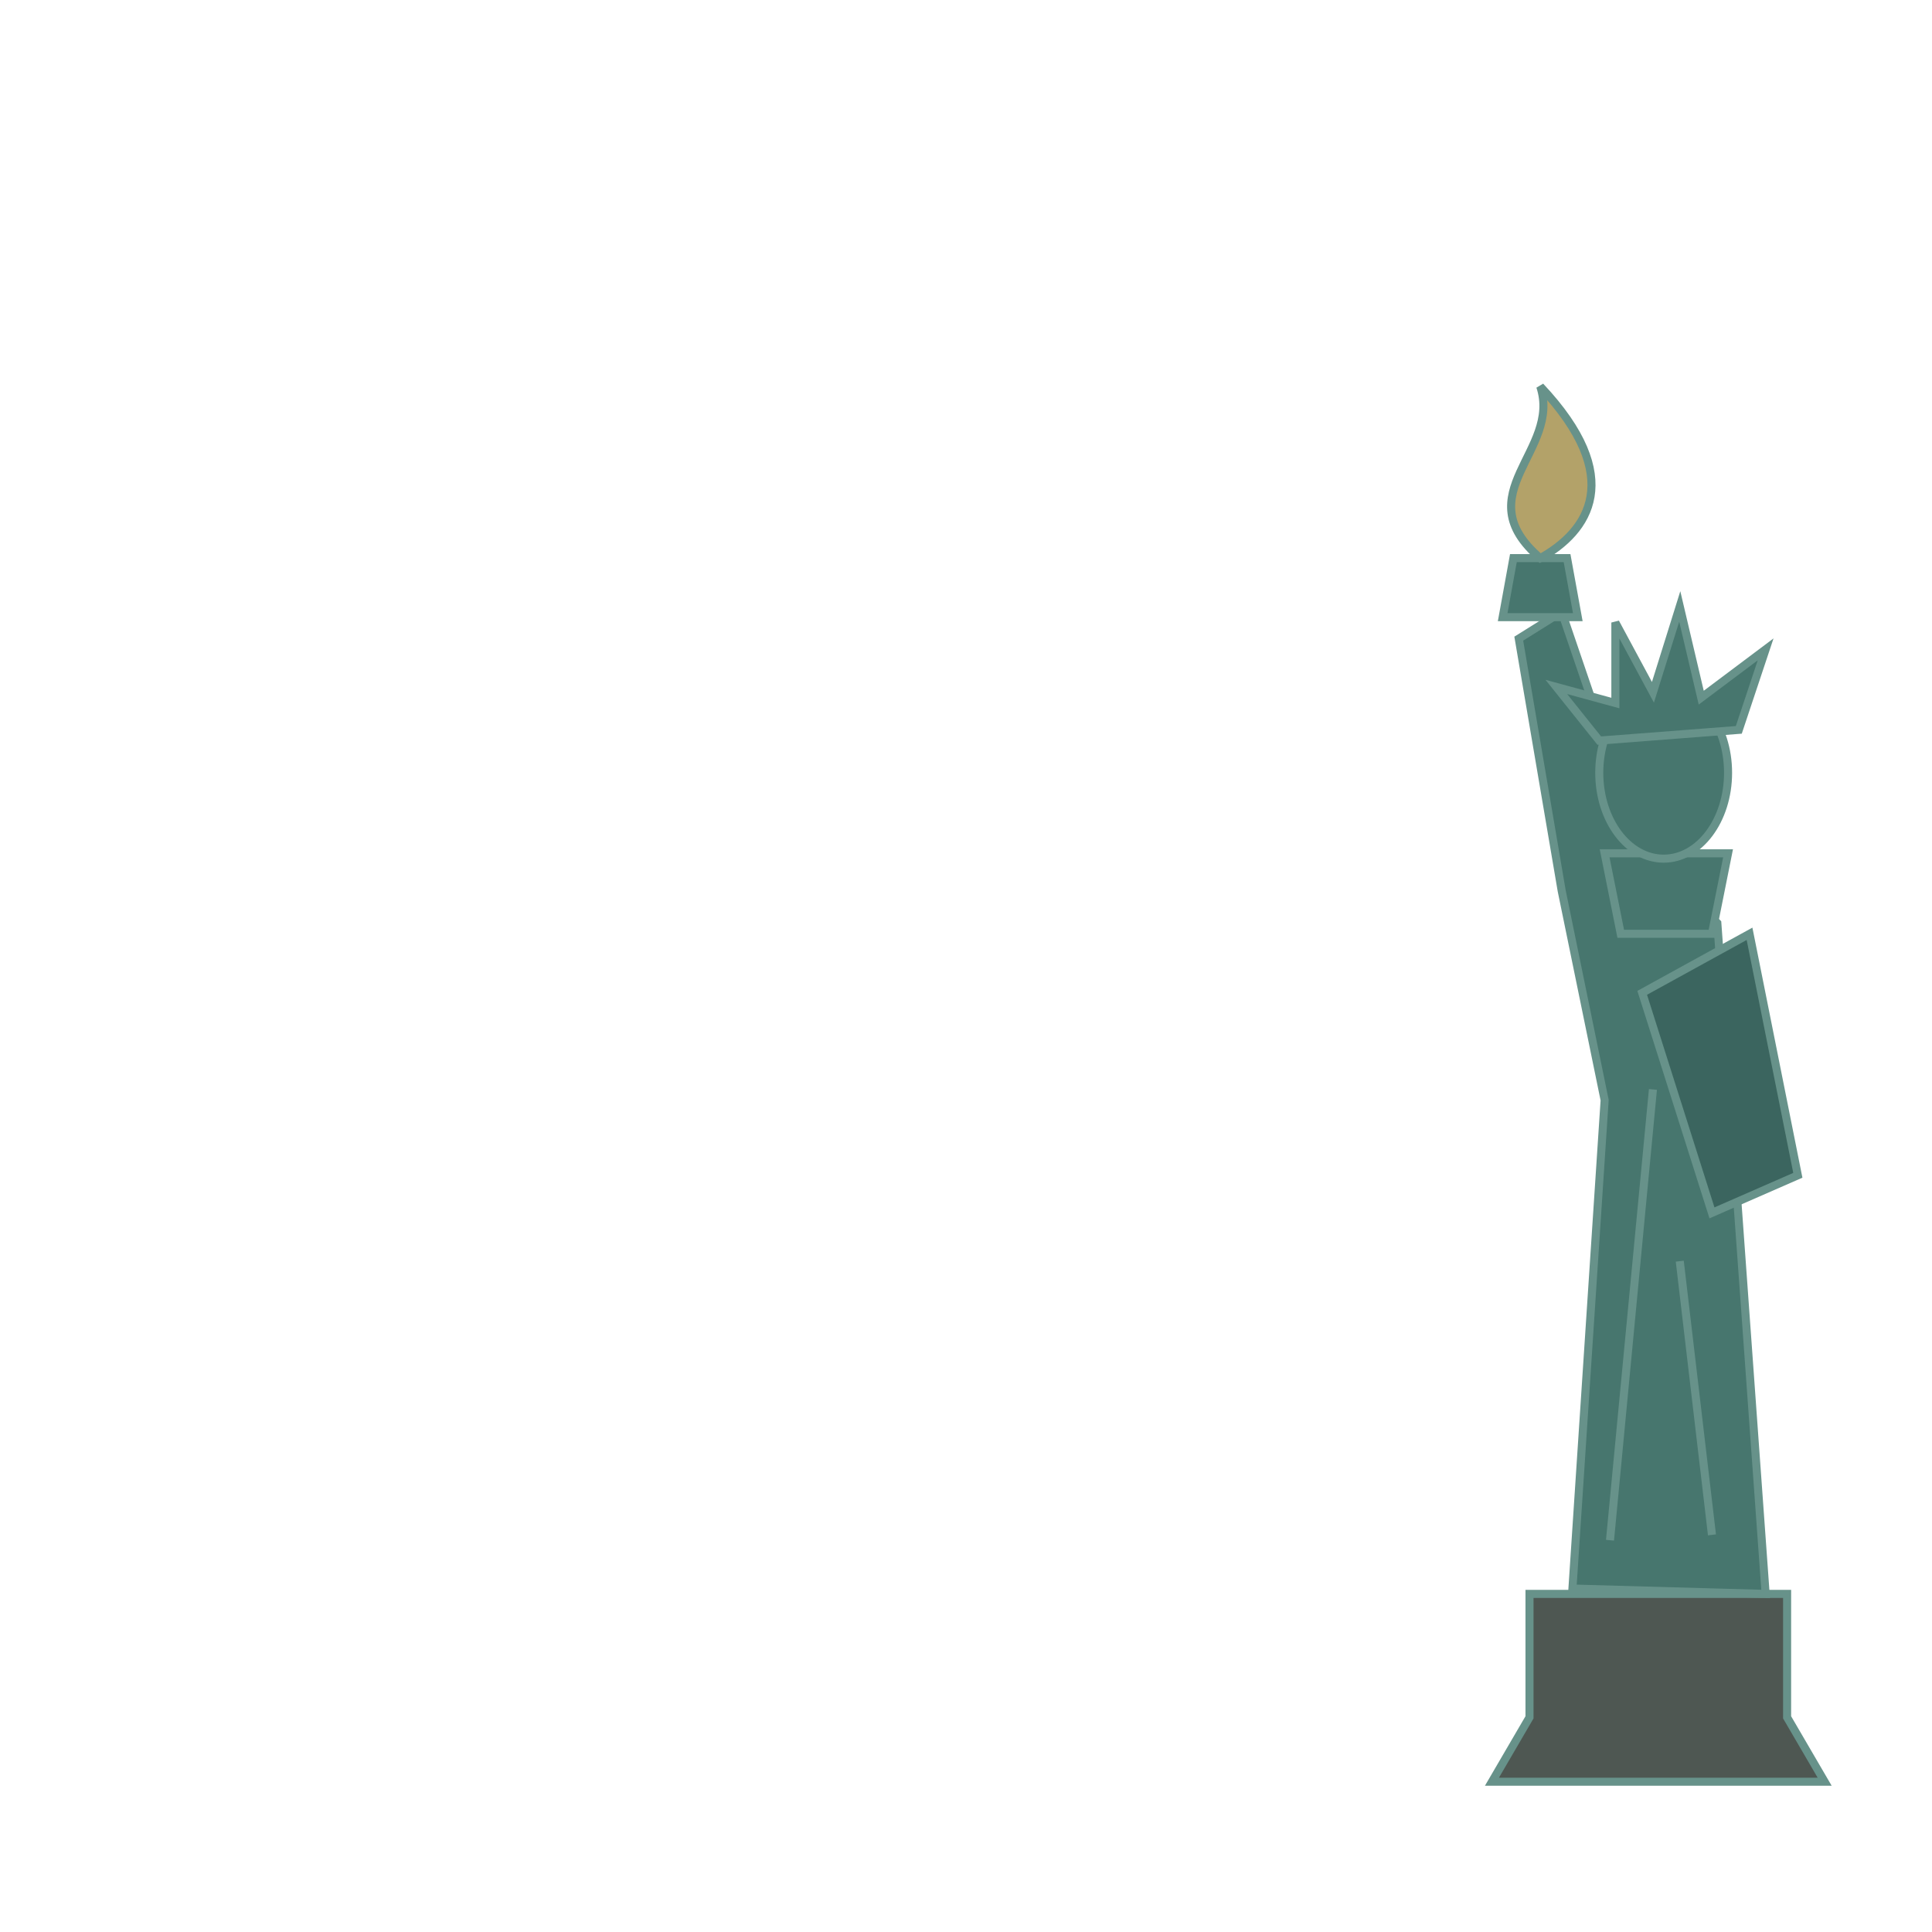
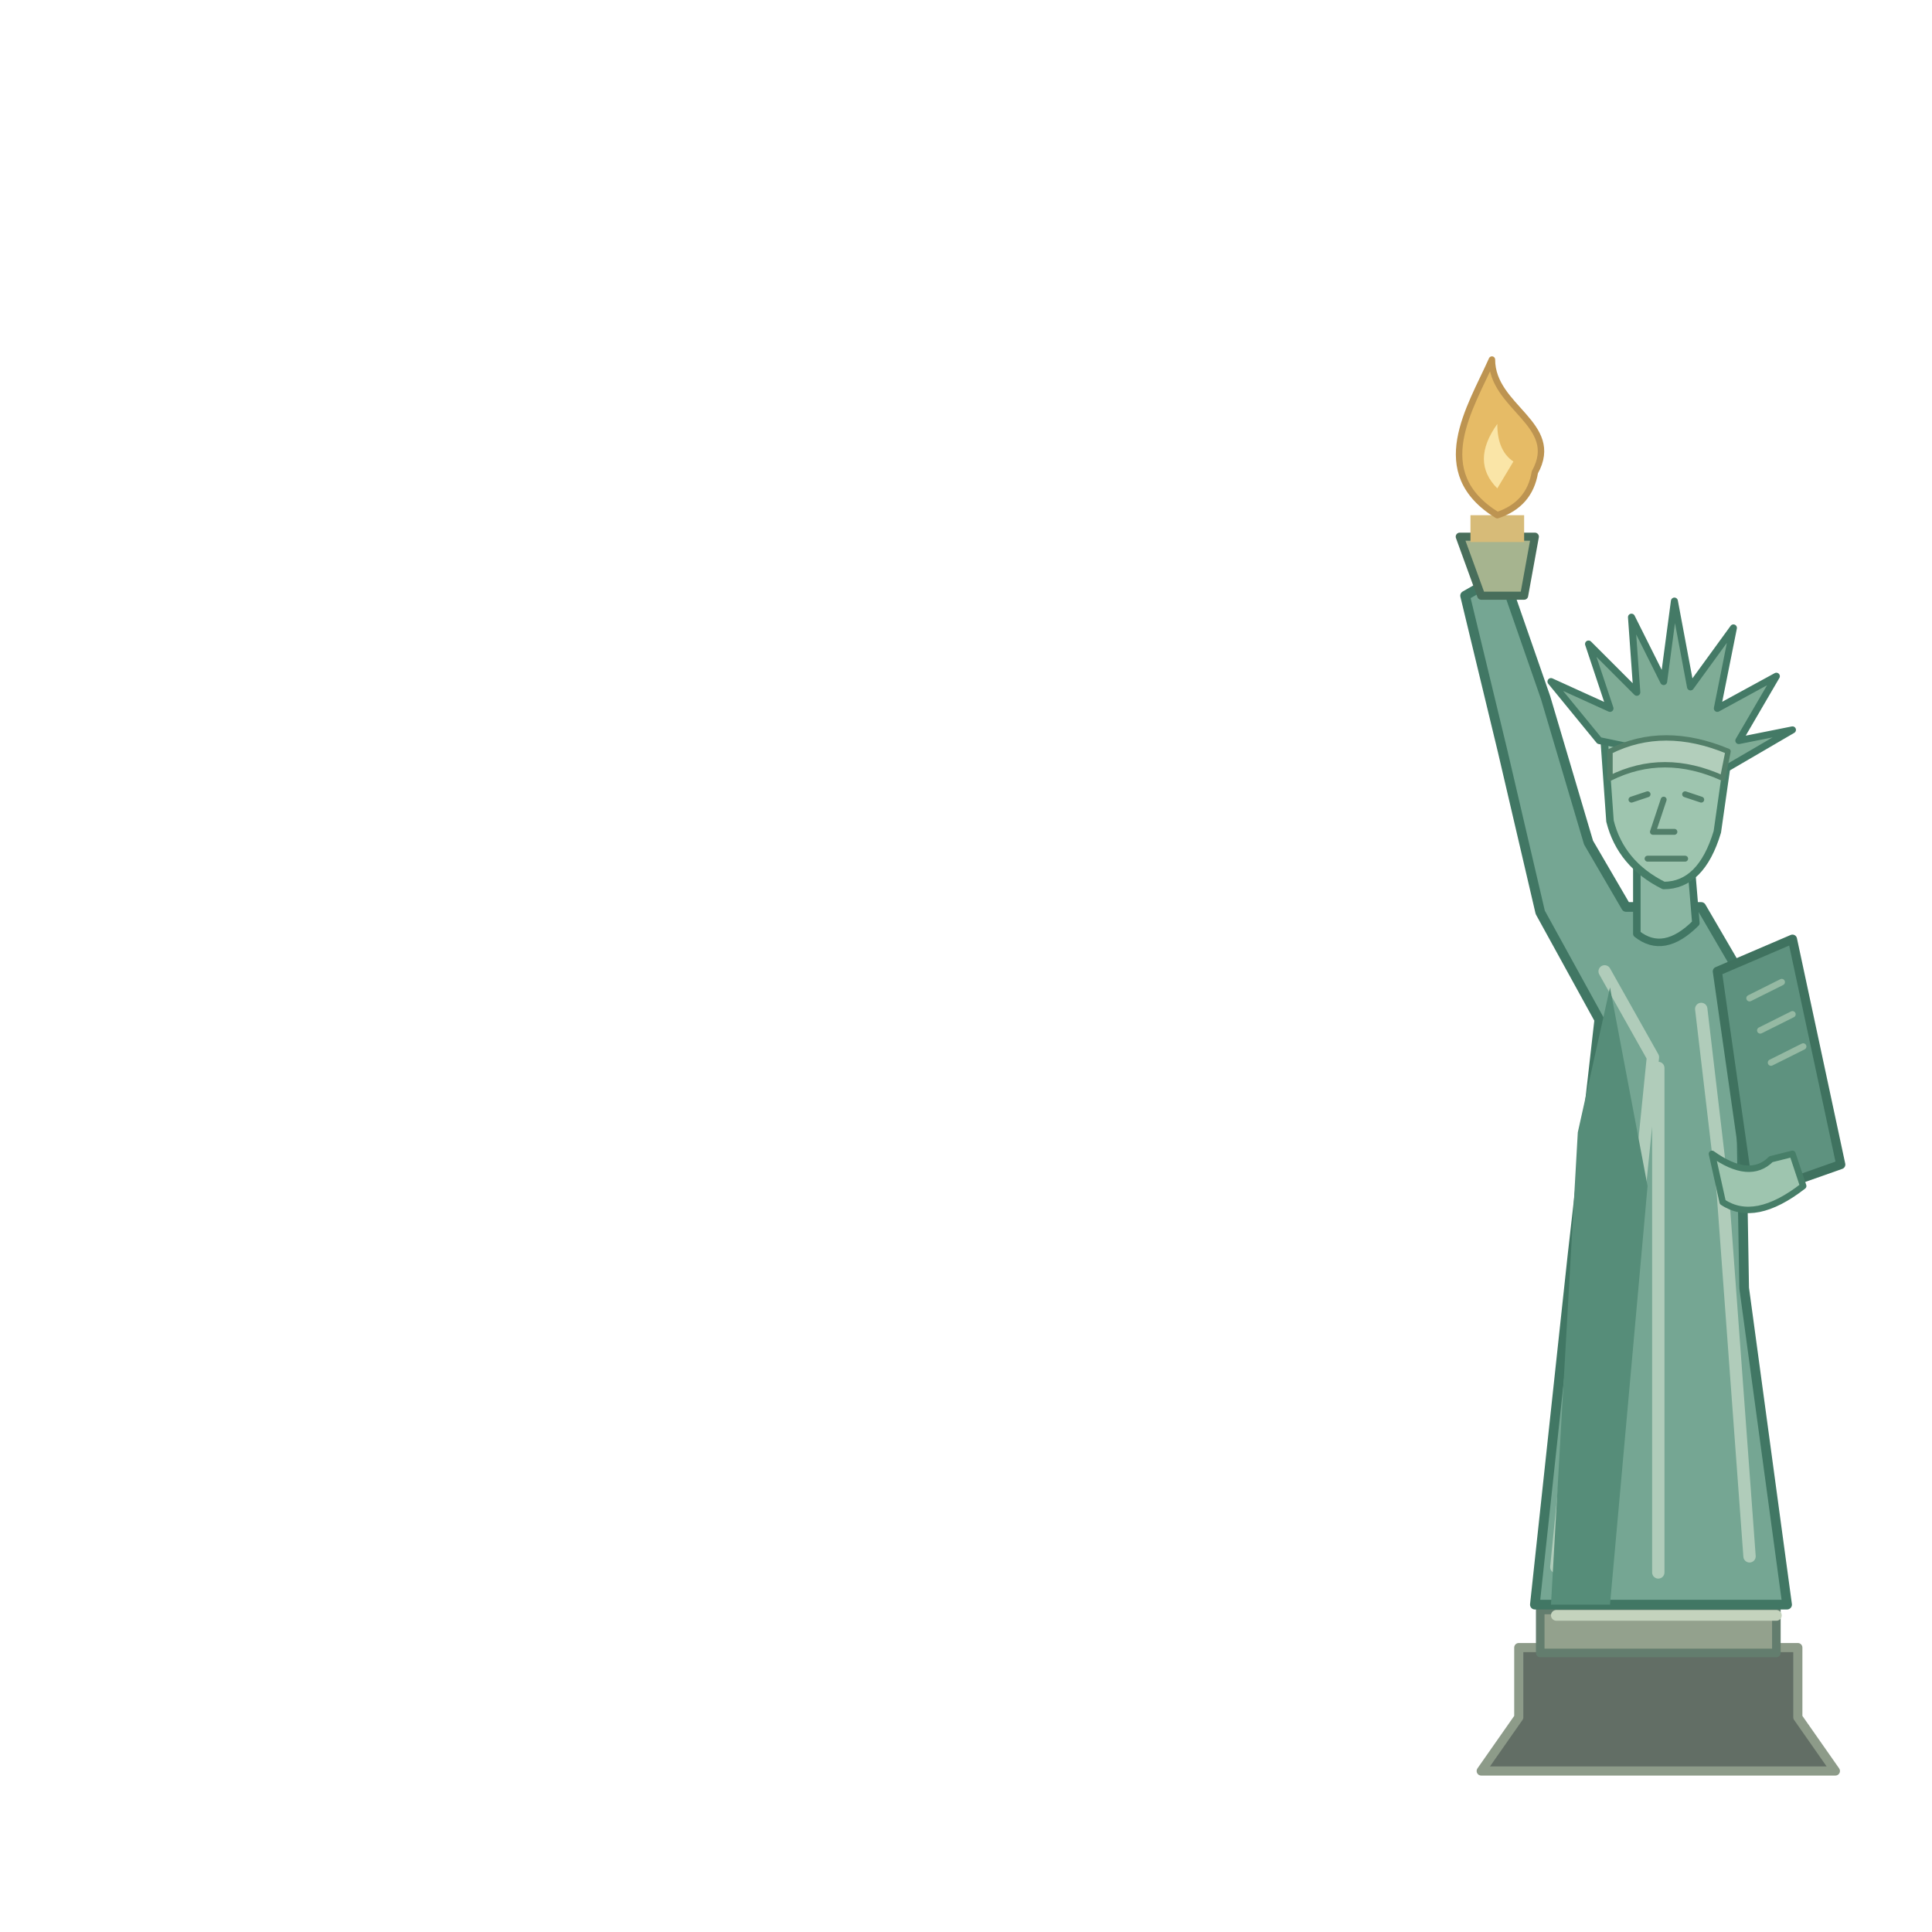
<svg xmlns="http://www.w3.org/2000/svg" width="360" height="360" viewBox="0 0 360 360" overflow="visible">
-   <g fill="#47766e" stroke="#67928a" stroke-width="1.5">
-     <path d="M285 320V297H333V320L340 332H278Z" fill="#4e5752" />
-     <path d="M293 296L299 205L291 166L283 119L291 114L306 158L320 172L329 297Z" />
-     <path d="M306 185L326 174L335 219L319 226Z" fill="#3b655f" />
-     <path d="M299 159L322 159L319 174H302Z" />
-     <ellipse cx="310" cy="144" rx="12" ry="16" />
-     <path d="M298 138L290 128L301 131L301 116L308 129L313 113L317 130L329 121L324 136Z" />
-     <path d="M280 115H294L292 104H282Z" />
-     <path d="M287 104C273 92 291 84 287 72C303 89 296 99 287 104Z" fill="#b3a269" />
-     <path d="M300 287L308 203 M319 286L313 235" fill="none" />
+   <g stroke-linejoin="round" stroke-linecap="round">
+     <path d="M283 307H335V320L342 330H276L283 320Z" fill="#626e65" stroke="#8d9b89" stroke-width="1.7" />
+     <path d="M287 300H331V308H287Z" fill="#93a18d" stroke="#637d6e" stroke-width="1.6" />
+     <path d="M303 169L296 157L288 130L280 107L273 111L280 140L287 170L298 190L293 234L286 299H333L325 240L324 181L317 169Z" fill="#75a693" stroke="#417764" stroke-width="1.8" />
+     <path d="M299 181L308 197L299 286 M309 199L309 293 M317 188L321 222L326 290 M294 252L290 292" fill="none" stroke="#b0ccba" stroke-width="2.3" />
+     <path d="M300 184L294 211L289 299H300L307 221Z" fill="#568d79" />
+     <path d="M272 100H286L284 111H276Z" fill="#a6b48f" stroke="#486e5b" stroke-width="1.5" />
+     <path d="M274 96H284V101H274Z" fill="#d7bb78" />
+     <path d="M279 96C266 88 274 76 278 67C278 76 291 79 286 88Q285 94 279 96Z" fill="#e6bb66" stroke="#bd9451" stroke-width="1.2" />
+     <path d="M279 91Q274 86 279 79Q279 84 282 86Z" fill="#fae5a7" />
+     <path d="M305 160V174Q310 178 316 172L315 160Z" fill="#8ab6a2" stroke="#417764" stroke-width="1.4" />
+     <path d="M299 139Q298 129 310 128Q323 128 322 141L320 155Q317 165 310 165Q302 161 300 153Z" fill="#9ec5af" stroke="#477e68" stroke-width="1.4" />
+     <path d="M298 138L289 127L300 132L296 120L305 129L304 115L310 127L312 112L315 128L323 117L320 132L331 126L324 138L334 136L322 143Z" fill="#7fac96" stroke="#447a66" stroke-width="1.3" />
+     <path d="M300 140Q310 135 322 140L321 145Q310 140 300 145Z" fill="#b2cebb" stroke="#537f69" stroke-width="1" />
+     <path d="M304 149L307 148M314 148L317 149M310 149L308 155L312 155M307 160H314" fill="none" stroke="#527f6a" stroke-width="1.1" />
+     <path d="M320 181L334 175L343 217L326 223Z" fill="#5e927f" stroke="#3f725f" stroke-width="1.7" />
+     <path d="M326 186L332 183M328 192L334 189M330 198L336 195" stroke="#95b9a3" stroke-width="1.2" />
+     <path d="M319 215Q326 220 330 216L334 215L336 221Q327 228 321 224Z" fill="#9ec5af" stroke="#477e68" stroke-width="1.2" />
+     <path d="M290 301H331" stroke="#c4d3bd" stroke-width="2" />
  </g>
</svg>
